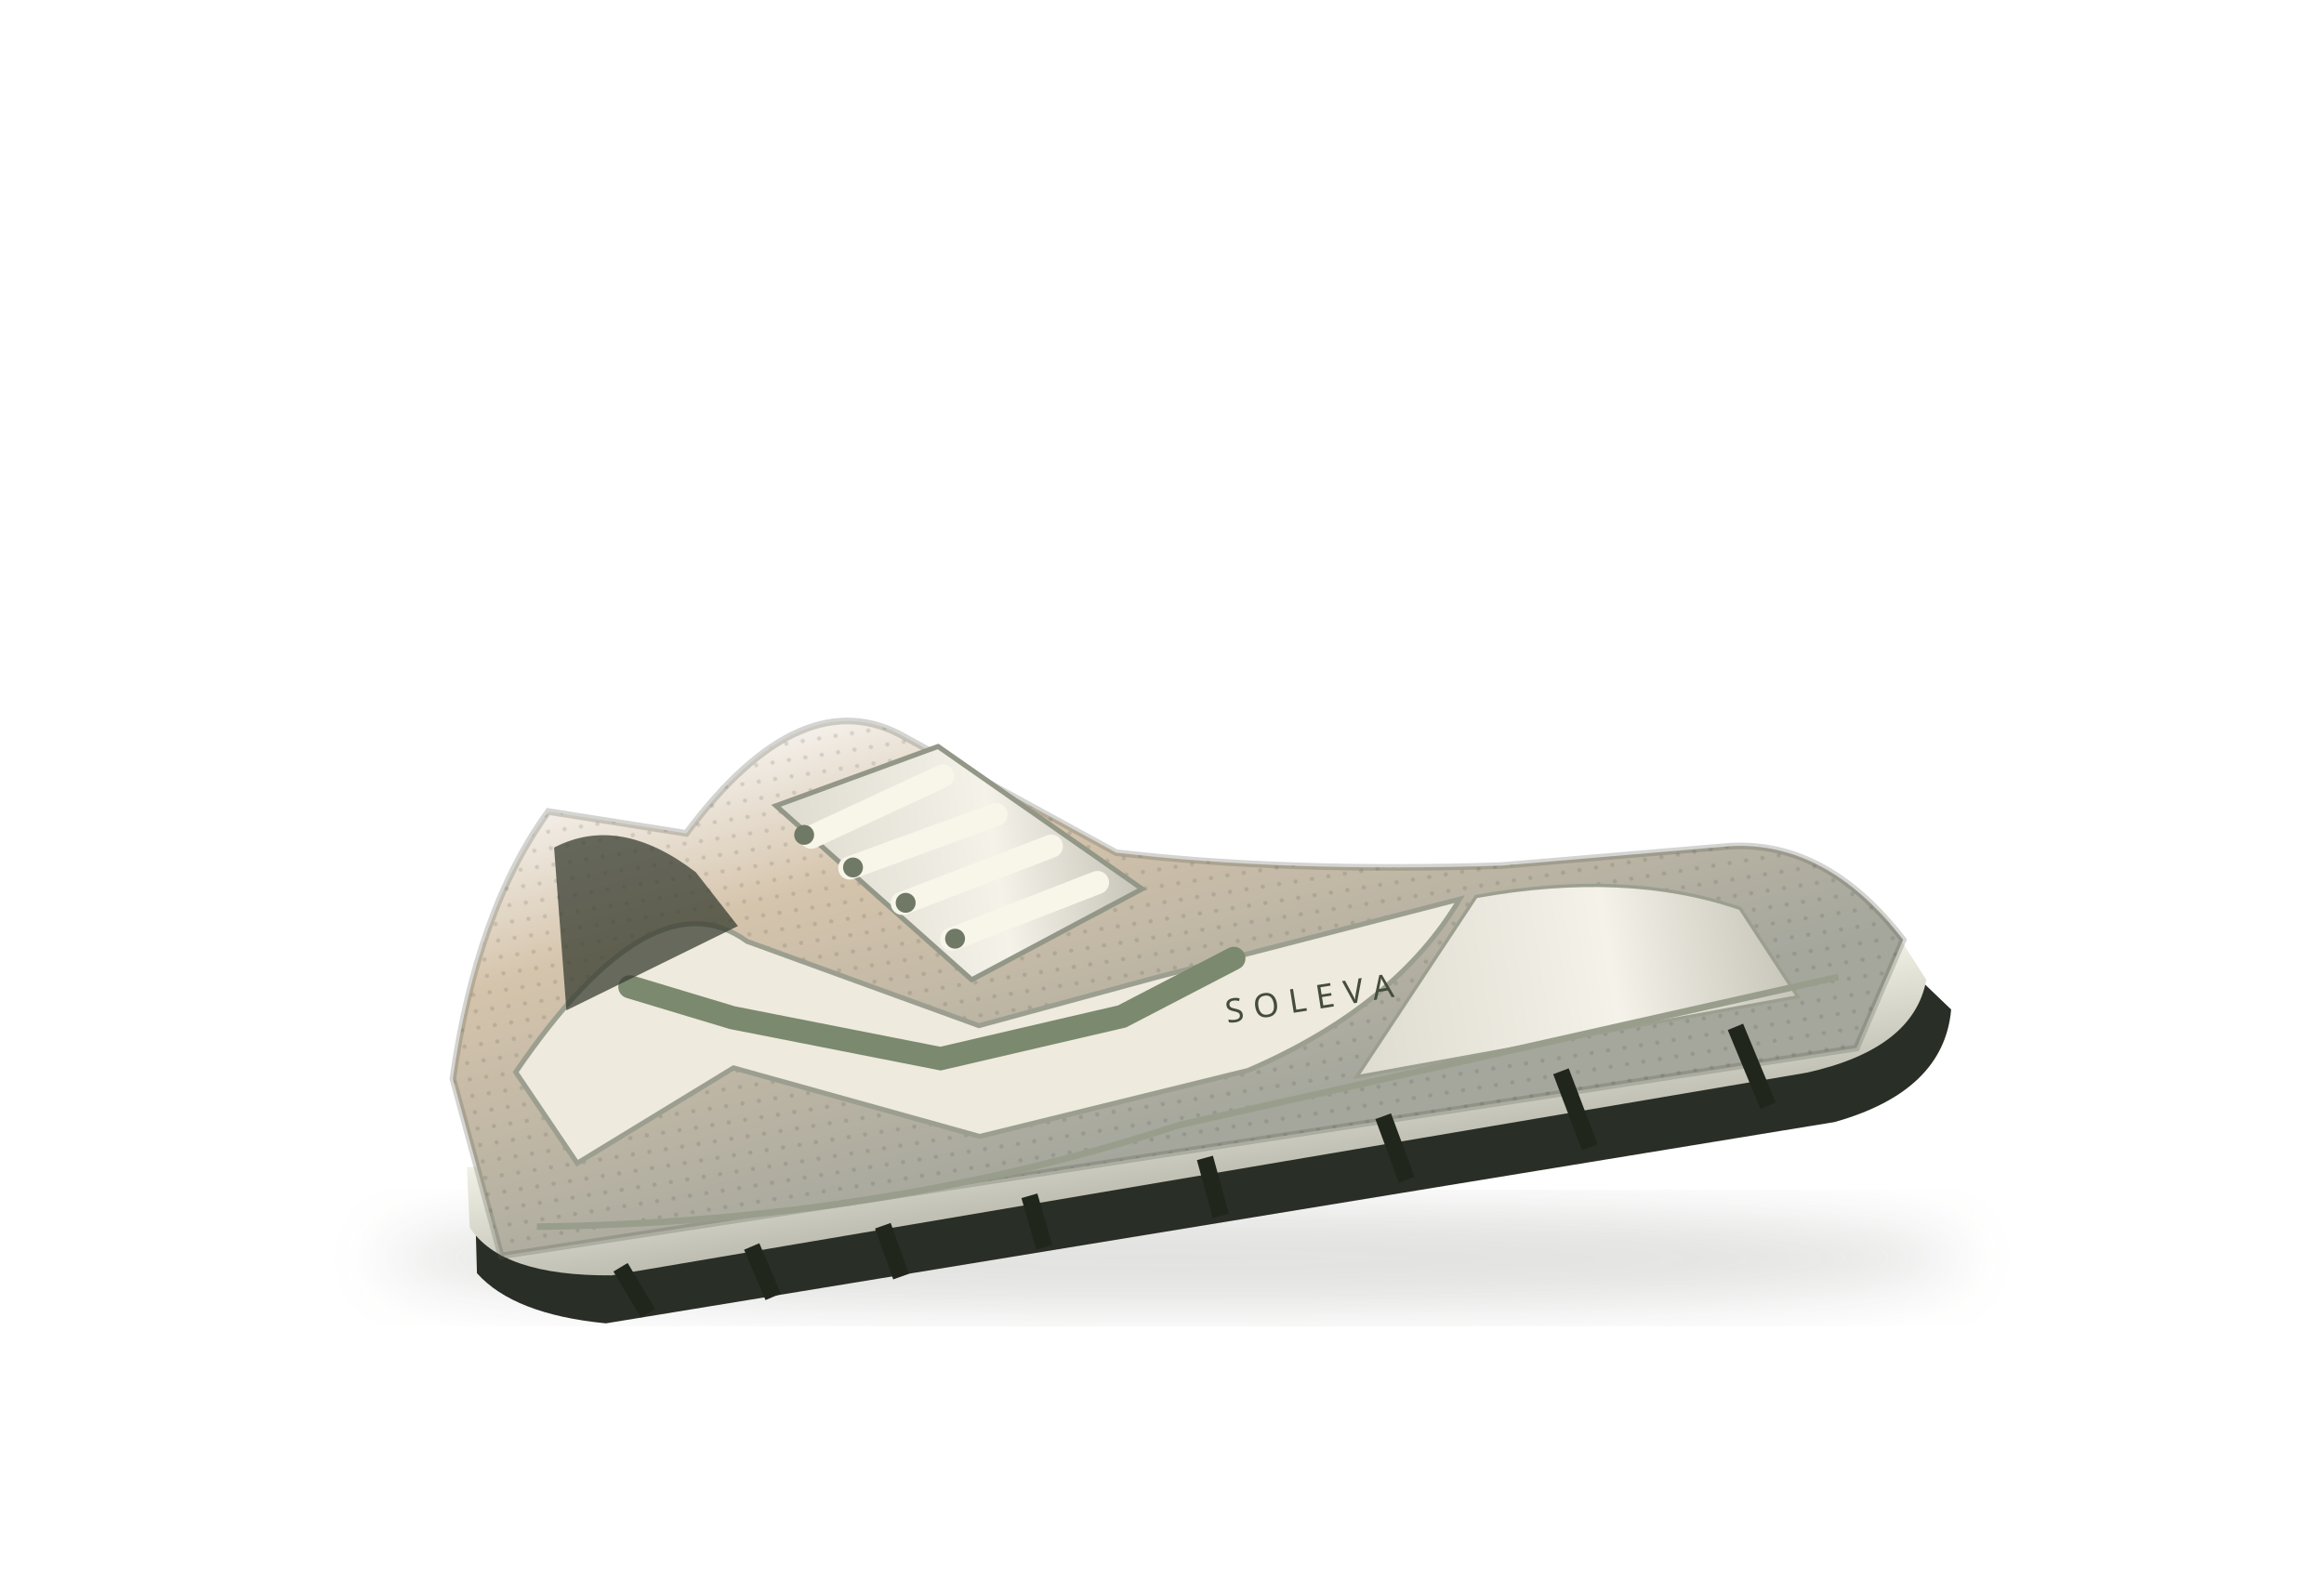
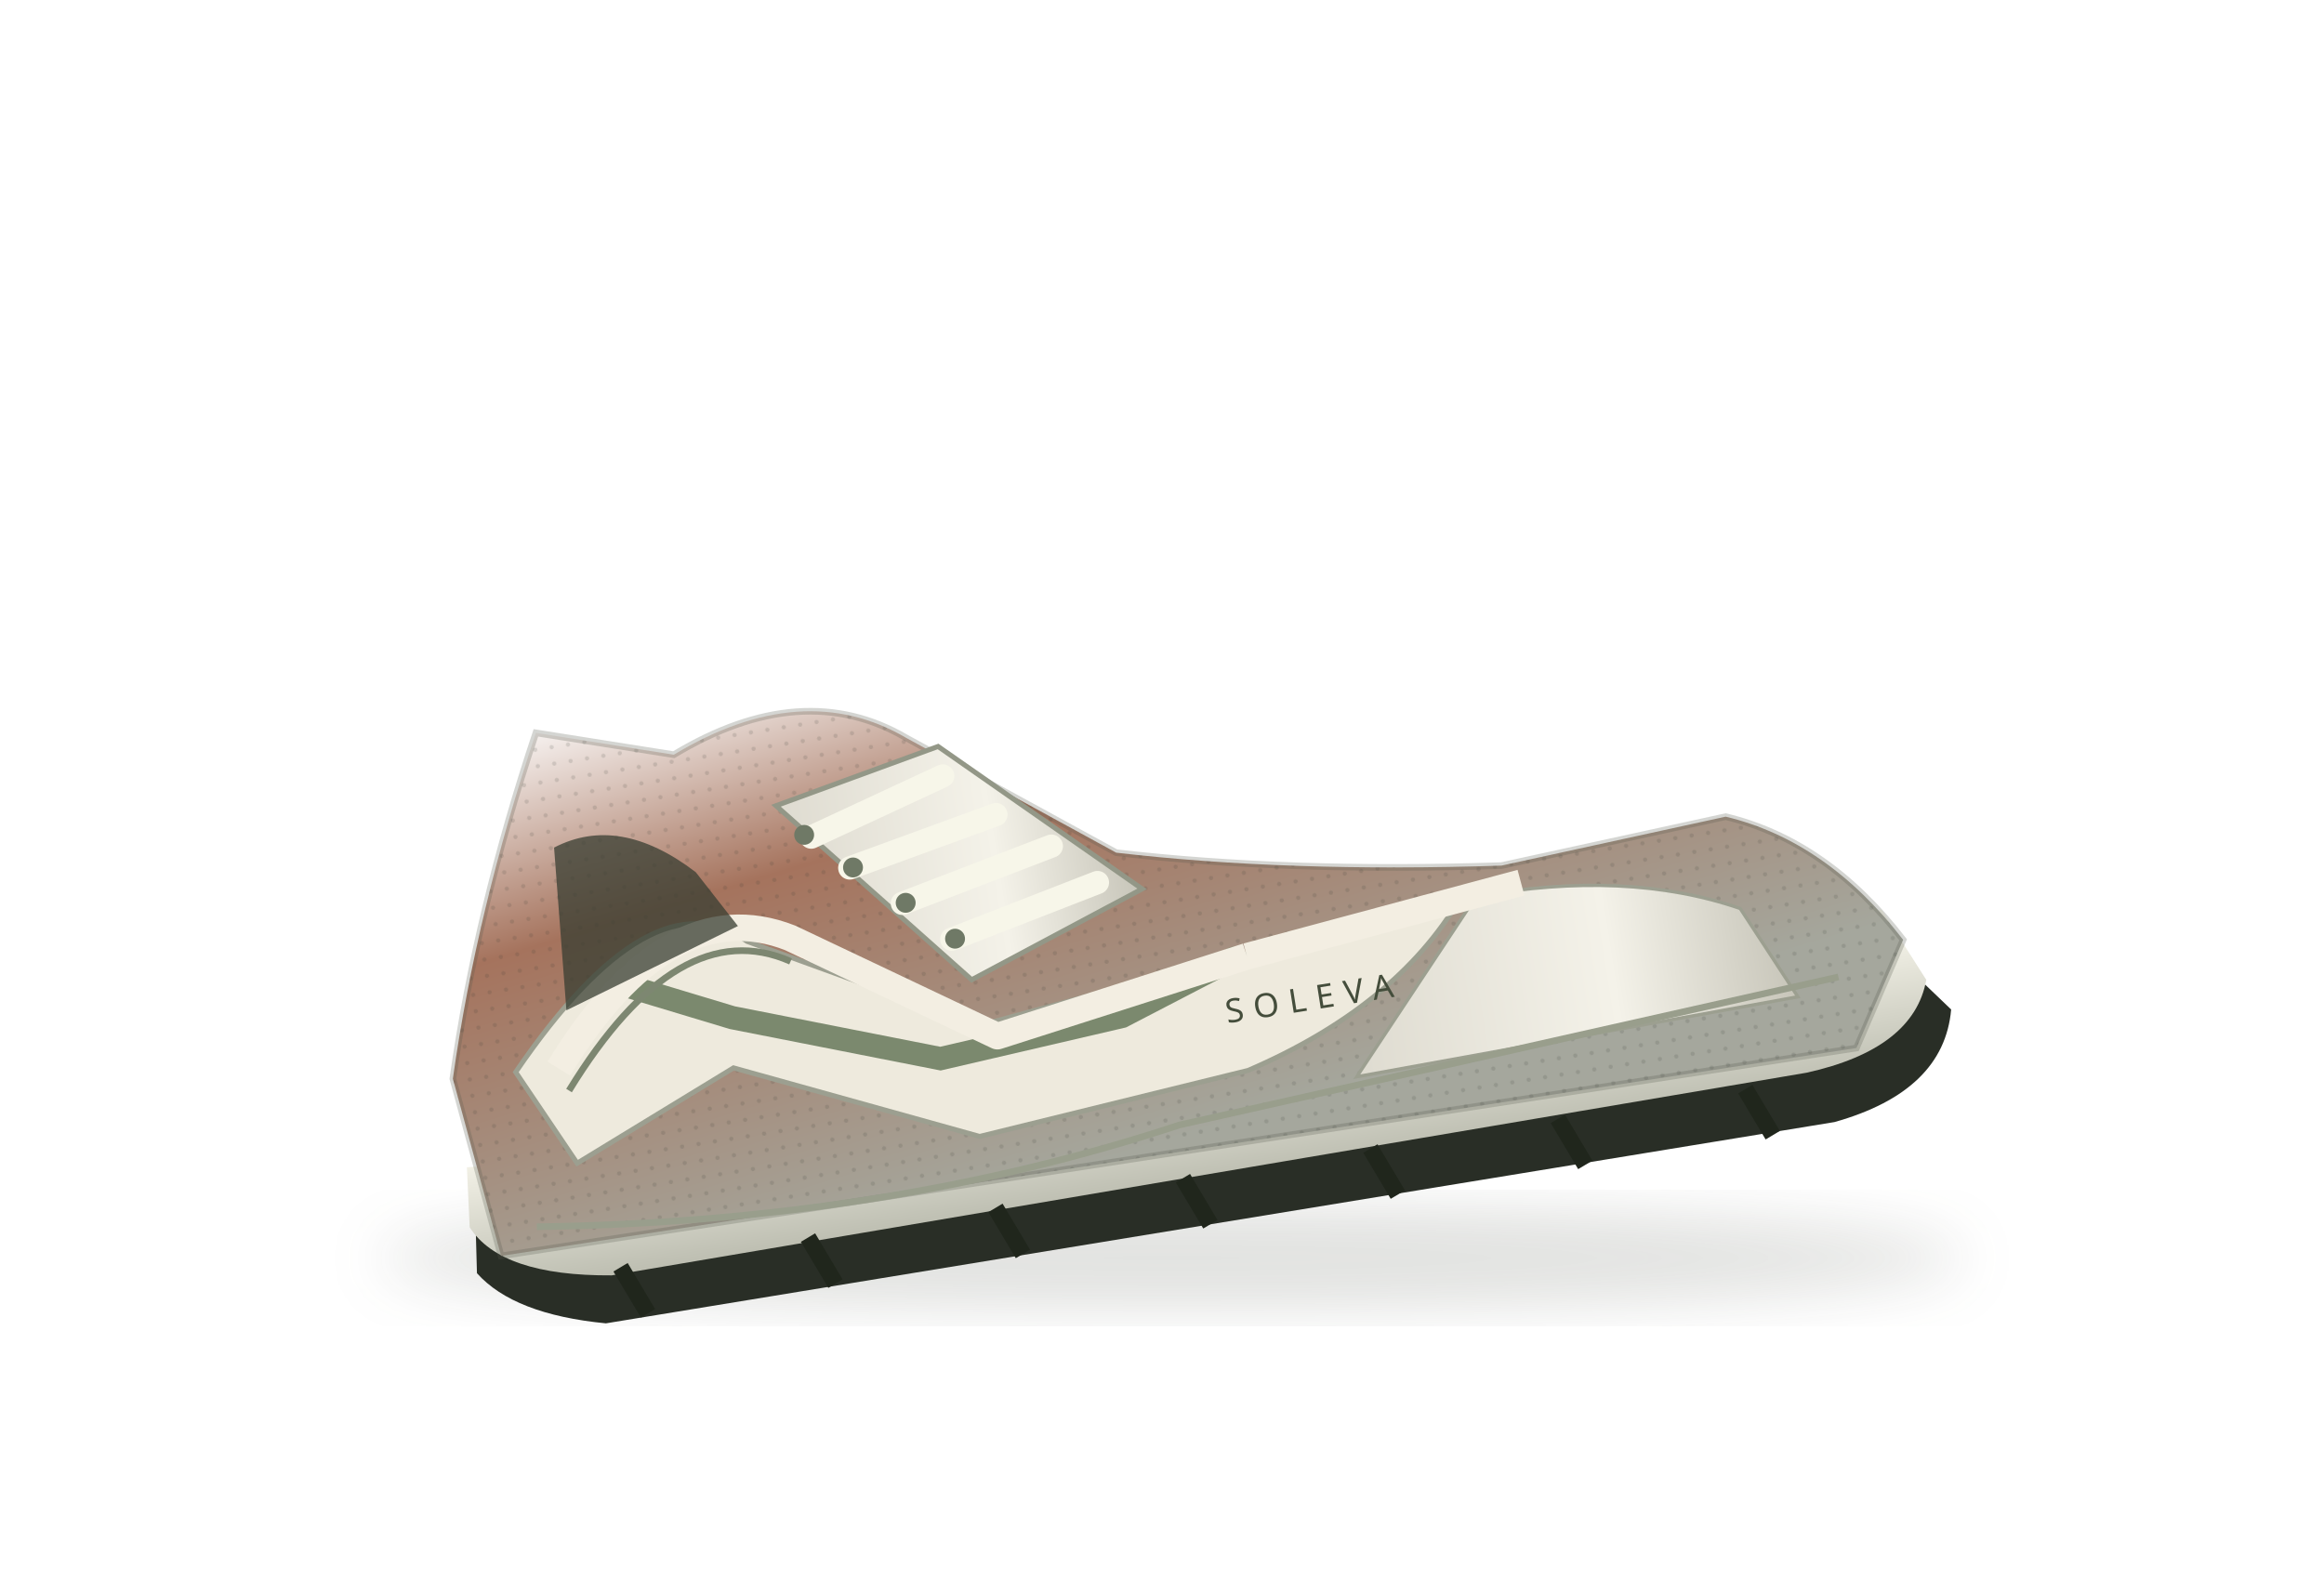
<svg xmlns="http://www.w3.org/2000/svg" viewBox="0 0 700 480">
  <defs>
    <linearGradient id="u" x1="0" y1="0" x2="0.4" y2="1">
      <stop stop-color="#ffffff" />
-       <stop offset=".38" stop-color="#d5c4ac" />
+       <stop offset=".38" stop-color="#a5735d" />
      <stop offset="1" stop-color="#a5a79d" />
    </linearGradient>
    <linearGradient id="s" x2="0" y2="1">
      <stop stop-color="#fffdf3" />
      <stop offset="1" stop-color="#bdbeb1" />
    </linearGradient>
    <linearGradient id="p">
      <stop stop-color="#dedbd0" />
      <stop offset=".6" stop-color="#f4f2e9" />
      <stop offset="1" stop-color="#c7c5b9" />
    </linearGradient>
    <pattern id="mesh" width="5" height="5" patternUnits="userSpaceOnUse">
      <circle cx="2" cy="2" r=".65" fill="#343830" opacity=".2" />
    </pattern>
    <filter id="blur">
      <feGaussianBlur stdDeviation="9" />
    </filter>
  </defs>
  <ellipse cx="353" cy="379" rx="239" ry="17" fill="#3b4032" opacity=".15" filter="url(#blur)" />
  <g transform="rotate(-9 350 280)">
    <path d="M133 327 Q252 343 344 335 L562 316 L581 341 Q575 365 541 369 L166 371 Q139 364 130 350Z" fill="#292e26" />
    <path d="M132 318 Q240 329 337 320 L565 308 L575 331 Q568 351 535 353 L170 357 Q137 352 130 336Z" fill="url(#s)" />
-     <path d="M132 291 Q147 242 173 216 L213 229 Q255 188 283 211 L340 255 Q390 269 454 277 L523 282 Q552 285 570 318 L551 348 L138 346 Z" fill="url(#u)" stroke="#555b4c" stroke-opacity=".25" stroke-width="2" />
-     <path d="M132 291 Q147 242 173 216 L213 229 Q255 188 283 211 L340 255 Q390 269 454 277 L523 282 Q552 285 570 318 L551 348 L138 346 Z" fill="url(#mesh)" opacity=".7" />
+     <path d="M132 291 Q147 242 173 192 L213 205 Q255 188 283 211 L340 255 Q390 269 454 277 L523 273 Q552 285 570 318 L551 348 L138 346 Z" fill="url(#u)" stroke="#555b4c" stroke-opacity=".25" stroke-width="2" />
+     <path d="M132 291 Q147 242 173 192 L213 205 Q255 188 283 211 L340 255 Q390 269 454 277 L523 273 Q552 285 570 318 L551 348 L138 346 Z" fill="url(#mesh)" opacity=".7" />
    <path d="M151 292 Q201 239 226 264 L291 300 L346 294 L440 285 Q416 314 369 326 L286 333 L216 301 L165 322Z" fill="#eeeadd" stroke="#9c9f90" stroke-width="1.5" />
    <path d="M189 272L218 286 L278 308 L334 304 L370 292" fill="none" stroke="#7b896e" stroke-width="7" stroke-linecap="round" />
    <path d="M445 285 Q491 284 523 301L536 330 L401 333Z" fill="url(#p)" stroke="#9c9f90" stroke-width="1" />
+     <path d="M164 293Q205 245 239 265L296 304L374 292M374 292L459 283" fill="none" stroke="#f3eee2" stroke-width="8" stroke-linejoin="round" />
+     <path d="M166 300Q207 252 238 272" fill="none" stroke="#7d8771" stroke-width="2" />
    <path d="M173 227Q194 220 214 241L224 259L169 276Z" fill="#383d32" opacity=".75" />
    <path d="M241 225L292 215L346 267L291 286Z" fill="url(#p)" stroke="#939787" stroke-width="1.5" />
    <g stroke="#f7f6e9" stroke-width="7" stroke-linecap="round">
      <path d="M250 236L292 224M260 247L306 238M274 260L321 250M287 273L333 263" />
    </g>
    <g fill="#6f7966">
      <circle cx="248" cy="235" r="3" />
      <circle cx="261" cy="247" r="3" />
      <circle cx="275" cy="260" r="3" />
      <circle cx="288" cy="273" r="3" />
    </g>
    <path d="M150 339Q254 354 346 339L549 326" fill="none" stroke="#999e8c" stroke-width="2" />
-     <g stroke="#20261c" stroke-width="5">
-       <path d="M173 355L179 370M213 355L217 371M253 355L256 371M298 353L300 369M352 350L354 368M407 346L411 366M462 341L467 365M516 336L522 361" />
-     </g>
+     <path d="M173 355L179 370" stroke="#20261c" stroke-width="5" />
+     <path d="M230.167 355L236.167 370" stroke="#20261c" stroke-width="5" />
+     <path d="M287.333 355L293.333 370" stroke="#20261c" stroke-width="5" />
+     <path d="M344.5 355L350.5 370" stroke="#20261c" stroke-width="5" />
+     <path d="M401.667 355L407.667 370" stroke="#20261c" stroke-width="5" />
+     <path d="M458.833 355L464.833 370" stroke="#20261c" stroke-width="5" />
+     <path d="M516 355L522 370" stroke="#20261c" stroke-width="5" />
    <text x="365" y="311" fill="#444d3b" font-family="sans-serif" font-size="10" letter-spacing="3">SOLEVA</text>
  </g>
</svg>
